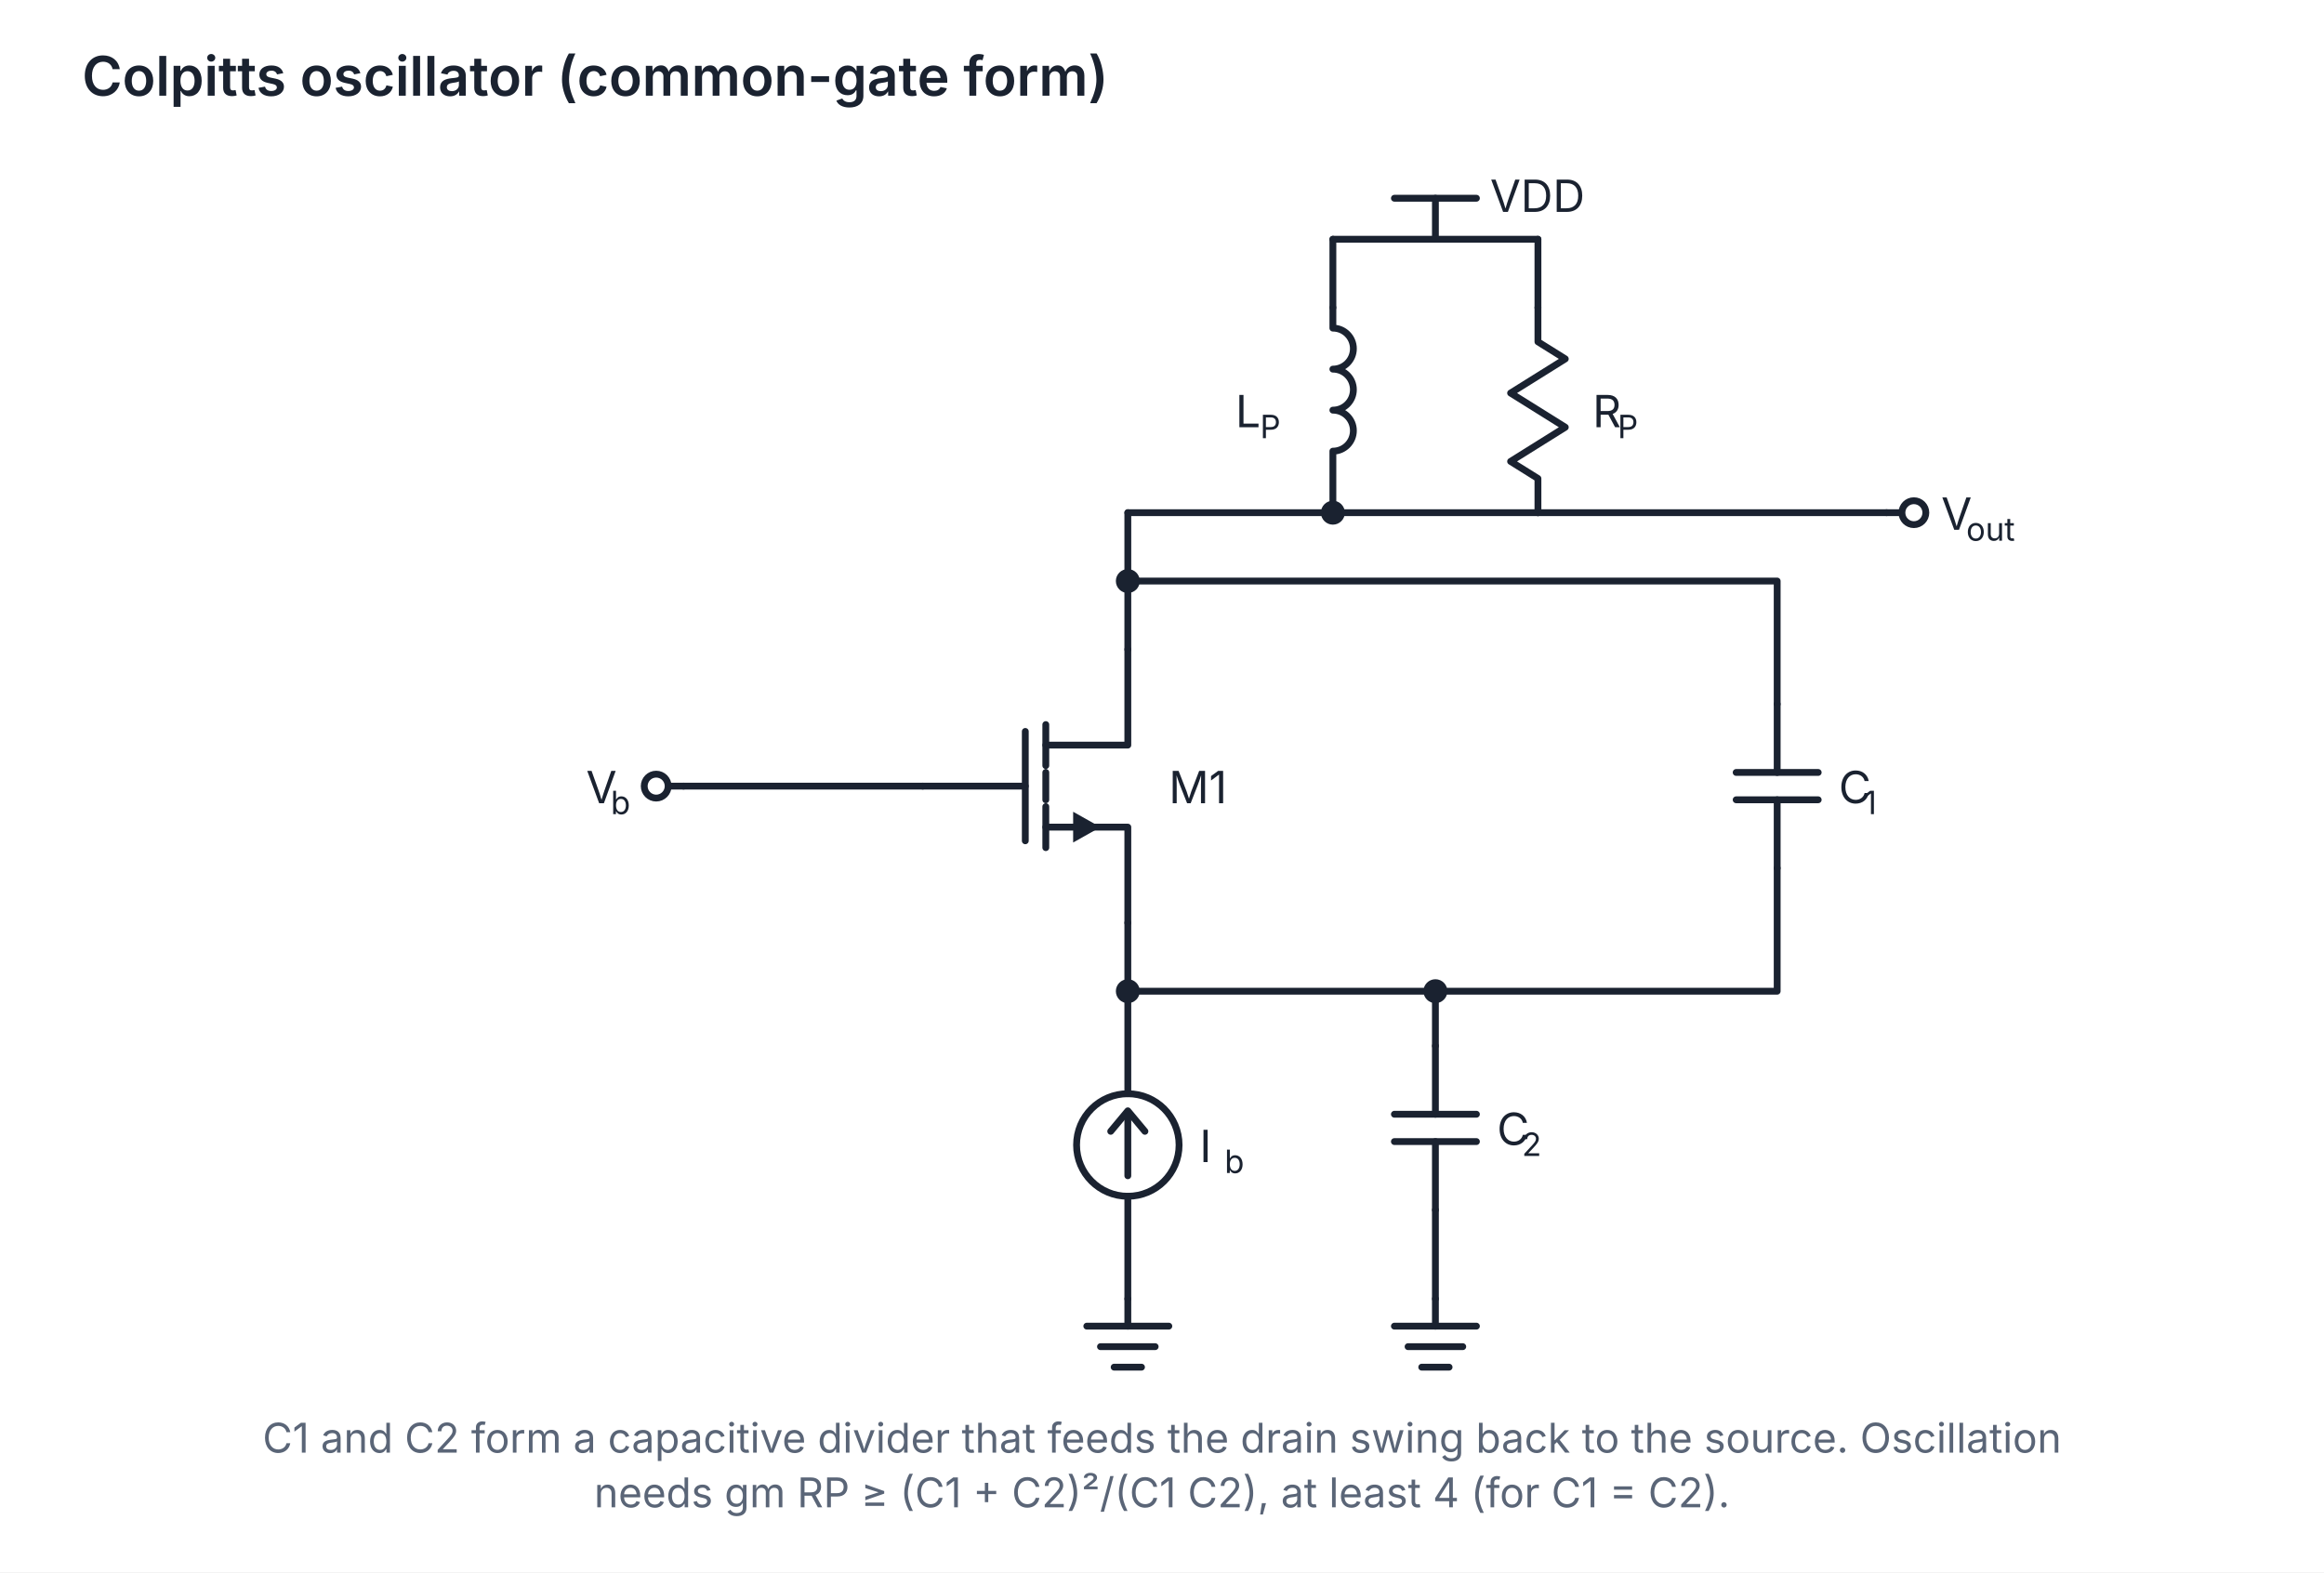
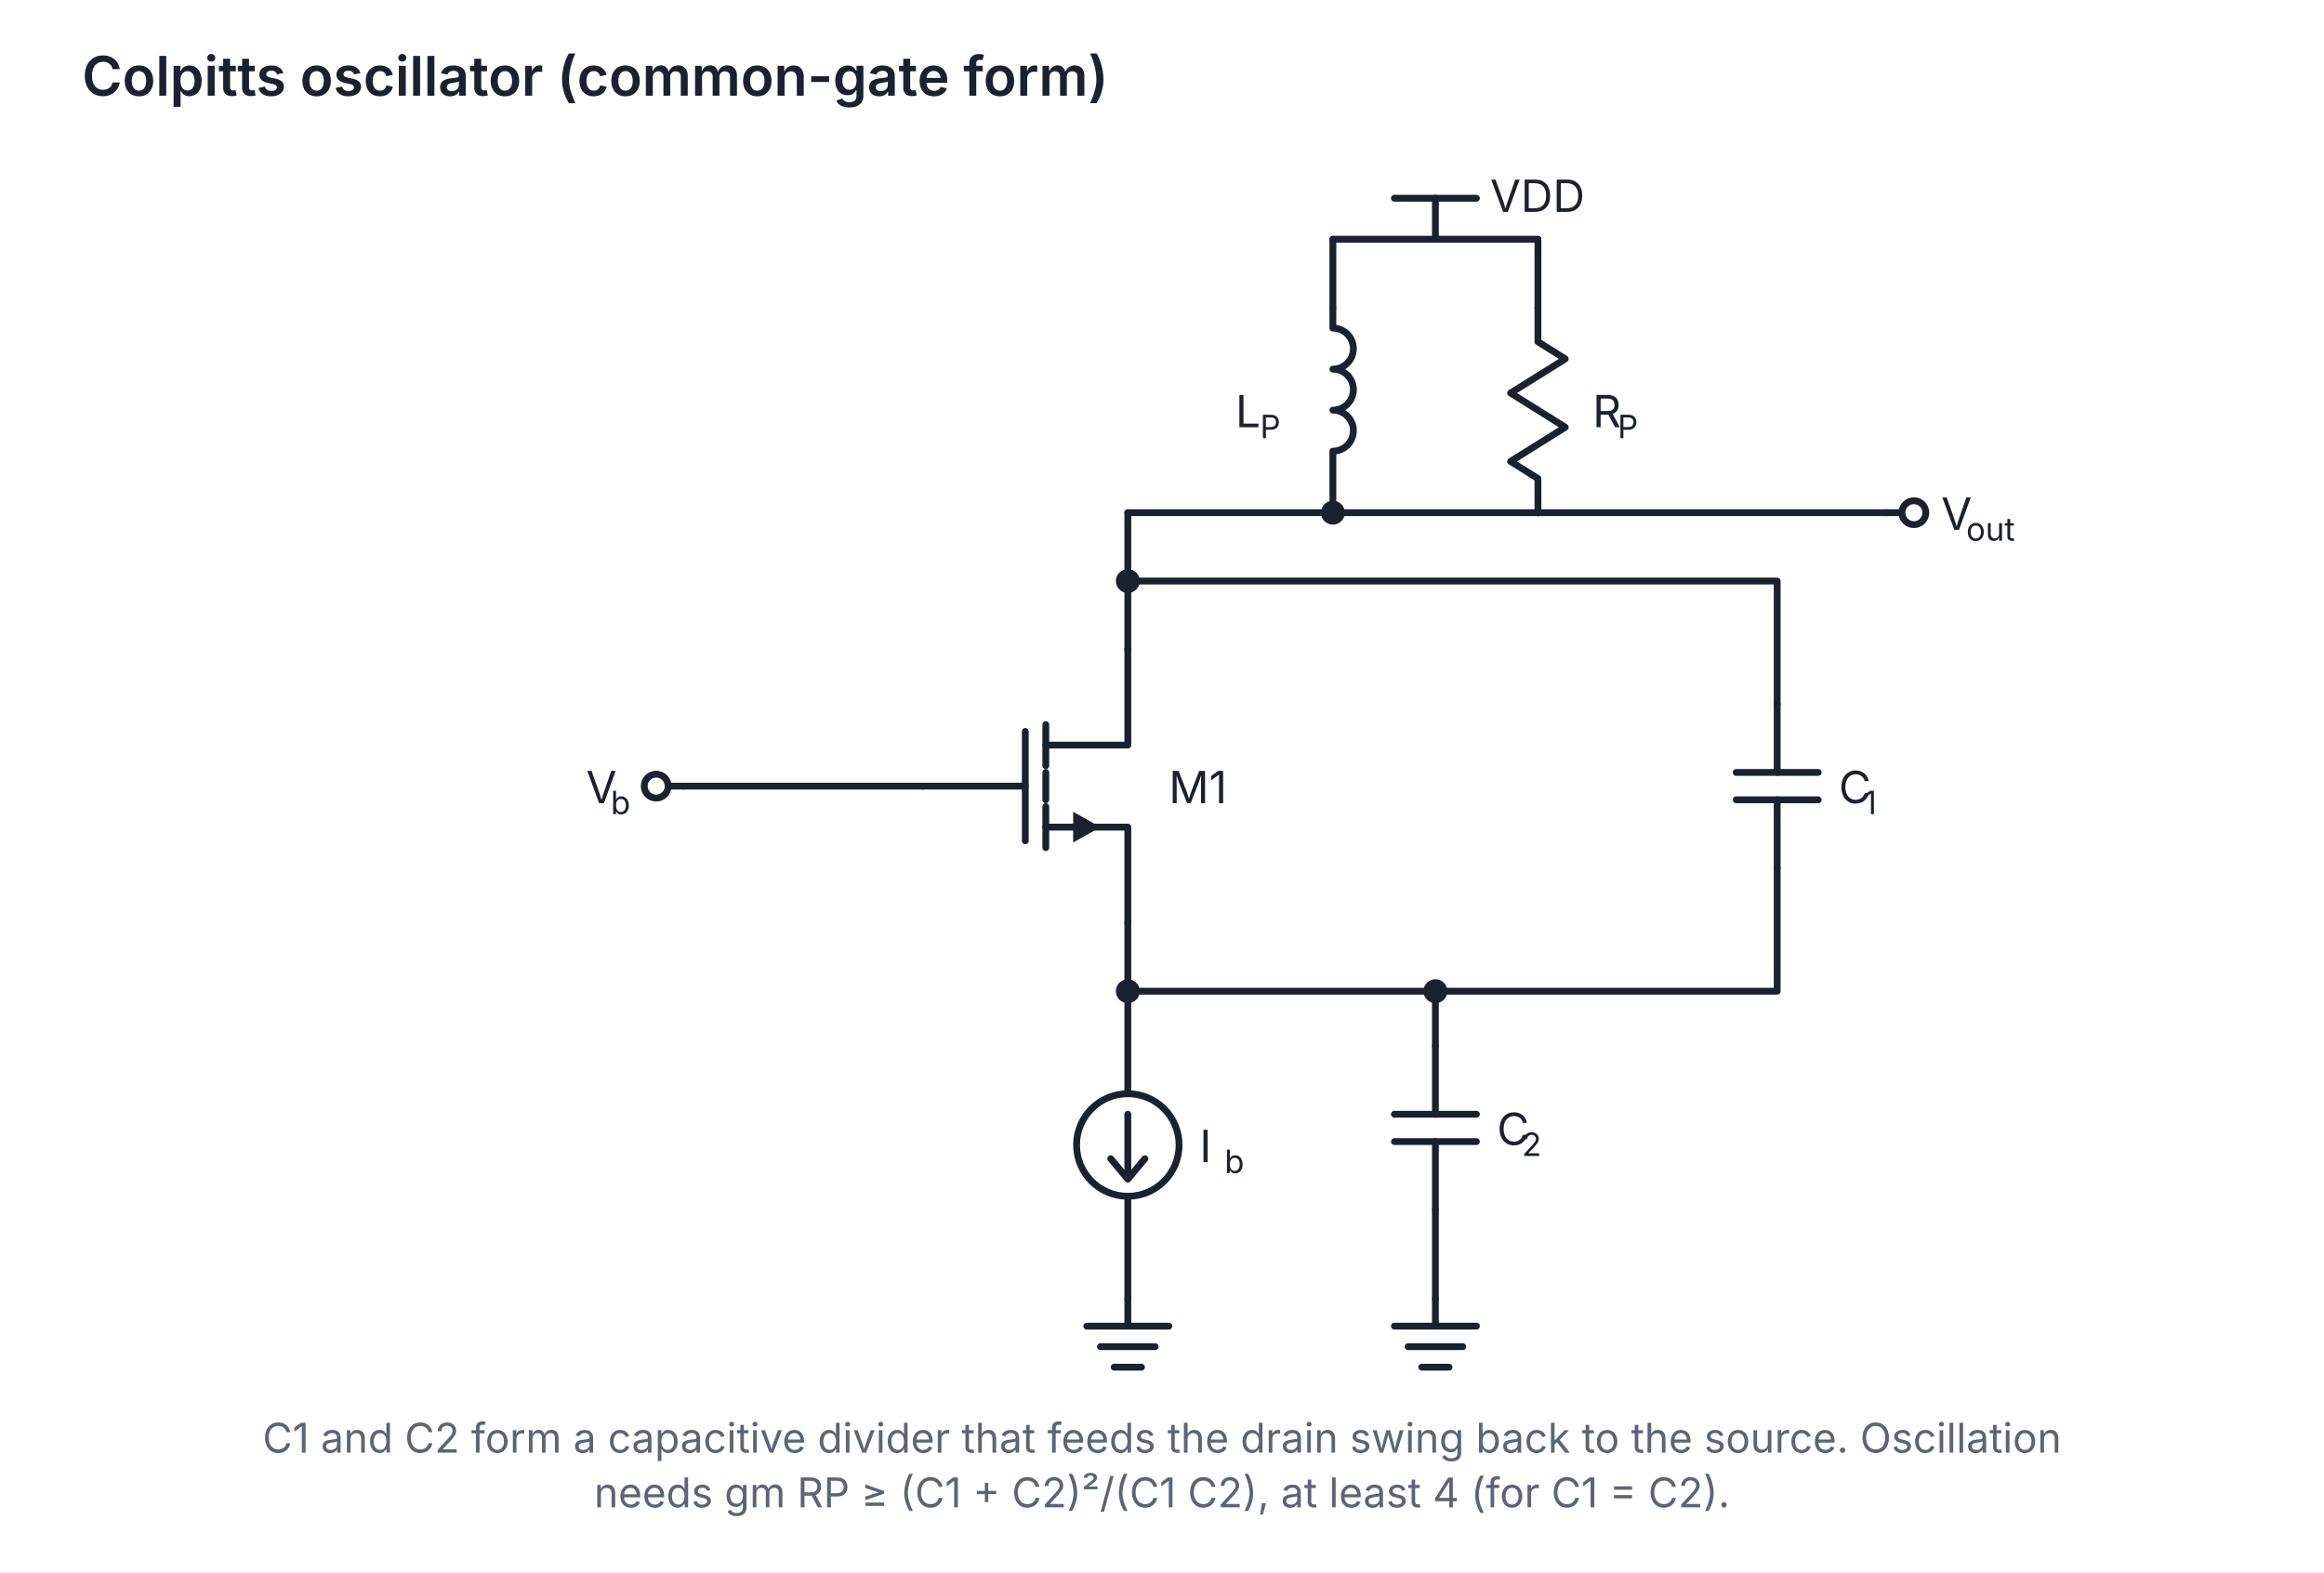
<svg xmlns="http://www.w3.org/2000/svg" viewBox="0 0 680 460" width="680" height="460" font-family="Inter, Segoe UI, system-ui, sans-serif">
  <rect width="680" height="460" fill="#ffffff" />
  <text x="24" y="28" font-size="16" text-anchor="start" fill="#1a2230" font-weight="600">Colpitts oscillator (common-gate form)</text>
  <path d="M390 70 H450" fill="none" stroke="#1a2230" stroke-width="2" stroke-linejoin="round" stroke-linecap="round" />
  <path d="M420 58 V70" fill="none" stroke="#1a2230" stroke-width="2" stroke-linejoin="round" stroke-linecap="round" />
  <path d="M408 58 H432" fill="none" stroke="#1a2230" stroke-width="2" stroke-linejoin="round" stroke-linecap="round" data-sym="1" />
  <text x="436" y="62" font-size="13" text-anchor="start" fill="#1a2230">VDD</text>
  <path d="M390 70 V90" fill="none" stroke="#1a2230" stroke-width="2" stroke-linejoin="round" stroke-linecap="round" />
  <path d="M390 90 V96 a6 6 0 0 1 0 12 a6 6 0 0 1 0 12 a6 6 0 0 1 0 12 V150" fill="none" stroke="#1a2230" stroke-width="2" stroke-linejoin="round" stroke-linecap="round" />
  <text x="361.5" y="125" font-size="13" text-anchor="start" fill="#1a2230" xml:space="preserve">L</text>
  <text x="368.7" y="128.2" font-size="9.4" text-anchor="start" fill="#1a2230" xml:space="preserve">P</text>
  <path d="M390 150 V150" fill="none" stroke="#1a2230" stroke-width="2" stroke-linejoin="round" stroke-linecap="round" />
  <path d="M450 70 V90" fill="none" stroke="#1a2230" stroke-width="2" stroke-linejoin="round" stroke-linecap="round" />
  <path d="M450 90.0 V100.0 l8 5 l-16 10 l16 10 l-16 10 l8 5 V150.0" fill="none" stroke="#1a2230" stroke-width="2" stroke-linejoin="round" stroke-linecap="round" />
  <text x="466.0" y="125" font-size="13" text-anchor="start" fill="#1a2230" xml:space="preserve">R</text>
  <text x="473.3" y="128.2" font-size="9.4" text-anchor="start" fill="#1a2230" xml:space="preserve">P</text>
  <path d="M450 150 V150" fill="none" stroke="#1a2230" stroke-width="2" stroke-linejoin="round" stroke-linecap="round" />
  <path d="M330 150 H450" fill="none" stroke="#1a2230" stroke-width="2" stroke-linejoin="round" stroke-linecap="round" />
  <circle cx="390" cy="150" r="3.5" fill="#1a2230" />
  <path d="M330 150 V190" fill="none" stroke="#1a2230" stroke-width="2" stroke-linejoin="round" stroke-linecap="round" />
  <circle cx="330" cy="170" r="3.5" fill="#1a2230" />
  <path d="M270 230 H300" fill="none" stroke="#1a2230" stroke-width="2" stroke-linejoin="round" stroke-linecap="round" />
  <path d="M300 214 V246" fill="none" stroke="#1a2230" stroke-width="2" stroke-linejoin="round" stroke-linecap="round" data-sym="1" />
  <path d="M306 212 V224 M306 226 V234 M306 236 V248" fill="none" stroke="#1a2230" stroke-width="2" stroke-linejoin="round" stroke-linecap="round" data-sym="1" />
  <path d="M306 218 H330 V190" fill="none" stroke="#1a2230" stroke-width="2" stroke-linejoin="round" stroke-linecap="round" />
  <path d="M306 242 H330 V270" fill="none" stroke="#1a2230" stroke-width="2" stroke-linejoin="round" stroke-linecap="round" />
  <path d="M322 242 L314 237.5 V246.5 z" fill="#1a2230" />
  <text x="342" y="235" font-size="13" text-anchor="start" fill="#1a2230">M1</text>
  <path d="M270 230 H200" fill="none" stroke="#1a2230" stroke-width="2" stroke-linejoin="round" stroke-linecap="round" />
  <path d="M195.5 230 H200" fill="none" stroke="#1a2230" stroke-width="2" stroke-linejoin="round" stroke-linecap="round" />
  <circle cx="192" cy="230" r="3.5" fill="#ffffff" stroke="#1a2230" stroke-width="2" />
  <text x="171.5" y="235" font-size="13" text-anchor="start" fill="#1a2230" xml:space="preserve">V</text>
  <text x="178.7" y="238.2" font-size="9.4" text-anchor="start" fill="#1a2230" xml:space="preserve">b</text>
  <path d="M330 170 H520 V206" fill="none" stroke="#1a2230" stroke-width="2" stroke-linejoin="round" stroke-linecap="round" />
  <path d="M520 206 V226 M520 234 V254" fill="none" stroke="#1a2230" stroke-width="2" stroke-linejoin="round" stroke-linecap="round" />
  <path d="M508 226 H532 M508 234 H532" fill="none" stroke="#1a2230" stroke-width="2" stroke-linejoin="round" stroke-linecap="round" data-sym="1" />
  <text x="538.0" y="235" font-size="13" text-anchor="start" fill="#1a2230" xml:space="preserve">C</text>
  <text x="545.3" y="238.2" font-size="9.4" text-anchor="start" fill="#1a2230" xml:space="preserve">1</text>
  <path d="M520 254 V290 H330" fill="none" stroke="#1a2230" stroke-width="2" stroke-linejoin="round" stroke-linecap="round" />
  <path d="M330 270 V290" fill="none" stroke="#1a2230" stroke-width="2" stroke-linejoin="round" stroke-linecap="round" />
  <circle cx="330" cy="290" r="3.5" fill="#1a2230" />
  <circle cx="420" cy="290" r="3.5" fill="#1a2230" />
  <circle cx="330" cy="335" r="15" fill="#ffffff" stroke="#1a2230" stroke-width="2" />
-   <path d="M330 344 V326" fill="none" stroke="#1a2230" stroke-width="2" stroke-linejoin="round" stroke-linecap="round" data-sym="1" />
-   <path d="M325 331 L330 325 L335 331" fill="none" stroke="#1a2230" stroke-width="2" stroke-linejoin="round" stroke-linecap="round" data-sym="1" />
+   <path d="M330 326 V344" fill="none" stroke="#1a2230" stroke-width="2" stroke-linejoin="round" stroke-linecap="round" data-sym="1" />
+   <path d="M325 339 L330 345 L335 339" fill="none" stroke="#1a2230" stroke-width="2" stroke-linejoin="round" stroke-linecap="round" data-sym="1" />
  <path d="M330 290 V320" fill="none" stroke="#1a2230" stroke-width="2" stroke-linejoin="round" stroke-linecap="round" />
  <path d="M330 350 V380" fill="none" stroke="#1a2230" stroke-width="2" stroke-linejoin="round" stroke-linecap="round" />
  <text x="351.0" y="340" font-size="13" text-anchor="start" fill="#1a2230" xml:space="preserve">I</text>
  <text x="358.3" y="343.2" font-size="9.4" text-anchor="start" fill="#1a2230" xml:space="preserve">b</text>
  <path d="M330 380 V388" fill="none" stroke="#1a2230" stroke-width="2" stroke-linejoin="round" stroke-linecap="round" />
  <path d="M318 388 H342 M322 394 H338 M326 400 H334" fill="none" stroke="#1a2230" stroke-width="2" stroke-linejoin="round" stroke-linecap="round" data-sym="1" />
  <path d="M420 290 V306" fill="none" stroke="#1a2230" stroke-width="2" stroke-linejoin="round" stroke-linecap="round" />
  <path d="M420 306 V326 M420 334 V354" fill="none" stroke="#1a2230" stroke-width="2" stroke-linejoin="round" stroke-linecap="round" />
  <path d="M408 326 H432 M408 334 H432" fill="none" stroke="#1a2230" stroke-width="2" stroke-linejoin="round" stroke-linecap="round" data-sym="1" />
  <text x="438.0" y="335" font-size="13" text-anchor="start" fill="#1a2230" xml:space="preserve">C</text>
  <text x="445.3" y="338.2" font-size="9.4" text-anchor="start" fill="#1a2230" xml:space="preserve">2</text>
  <path d="M420 354 V380" fill="none" stroke="#1a2230" stroke-width="2" stroke-linejoin="round" stroke-linecap="round" />
  <path d="M420 380 V388" fill="none" stroke="#1a2230" stroke-width="2" stroke-linejoin="round" stroke-linecap="round" />
  <path d="M408 388 H432 M412 394 H428 M416 400 H424" fill="none" stroke="#1a2230" stroke-width="2" stroke-linejoin="round" stroke-linecap="round" data-sym="1" />
  <path d="M552 150 H556.5" fill="none" stroke="#1a2230" stroke-width="2" stroke-linejoin="round" stroke-linecap="round" />
  <circle cx="560" cy="150" r="3.5" fill="#ffffff" stroke="#1a2230" stroke-width="2" />
  <text x="568.0" y="155" font-size="13" text-anchor="start" fill="#1a2230" xml:space="preserve">V</text>
  <text x="575.3" y="158.2" font-size="9.4" text-anchor="start" fill="#1a2230" xml:space="preserve">out</text>
  <path d="M450 150 H552" fill="none" stroke="#1a2230" stroke-width="2" stroke-linejoin="round" stroke-linecap="round" />
  <text x="340.0" y="425" font-size="12" text-anchor="middle" fill="#5a6577">C1 and C2 form a capacitive divider that feeds the drain swing back to the source. Oscillation</text>
  <text x="340.0" y="441" font-size="12" text-anchor="middle" fill="#5a6577">needs gm RP ≥ (C1 + C2)²/(C1 C2), at least 4 (for C1 = C2).</text>
</svg>
